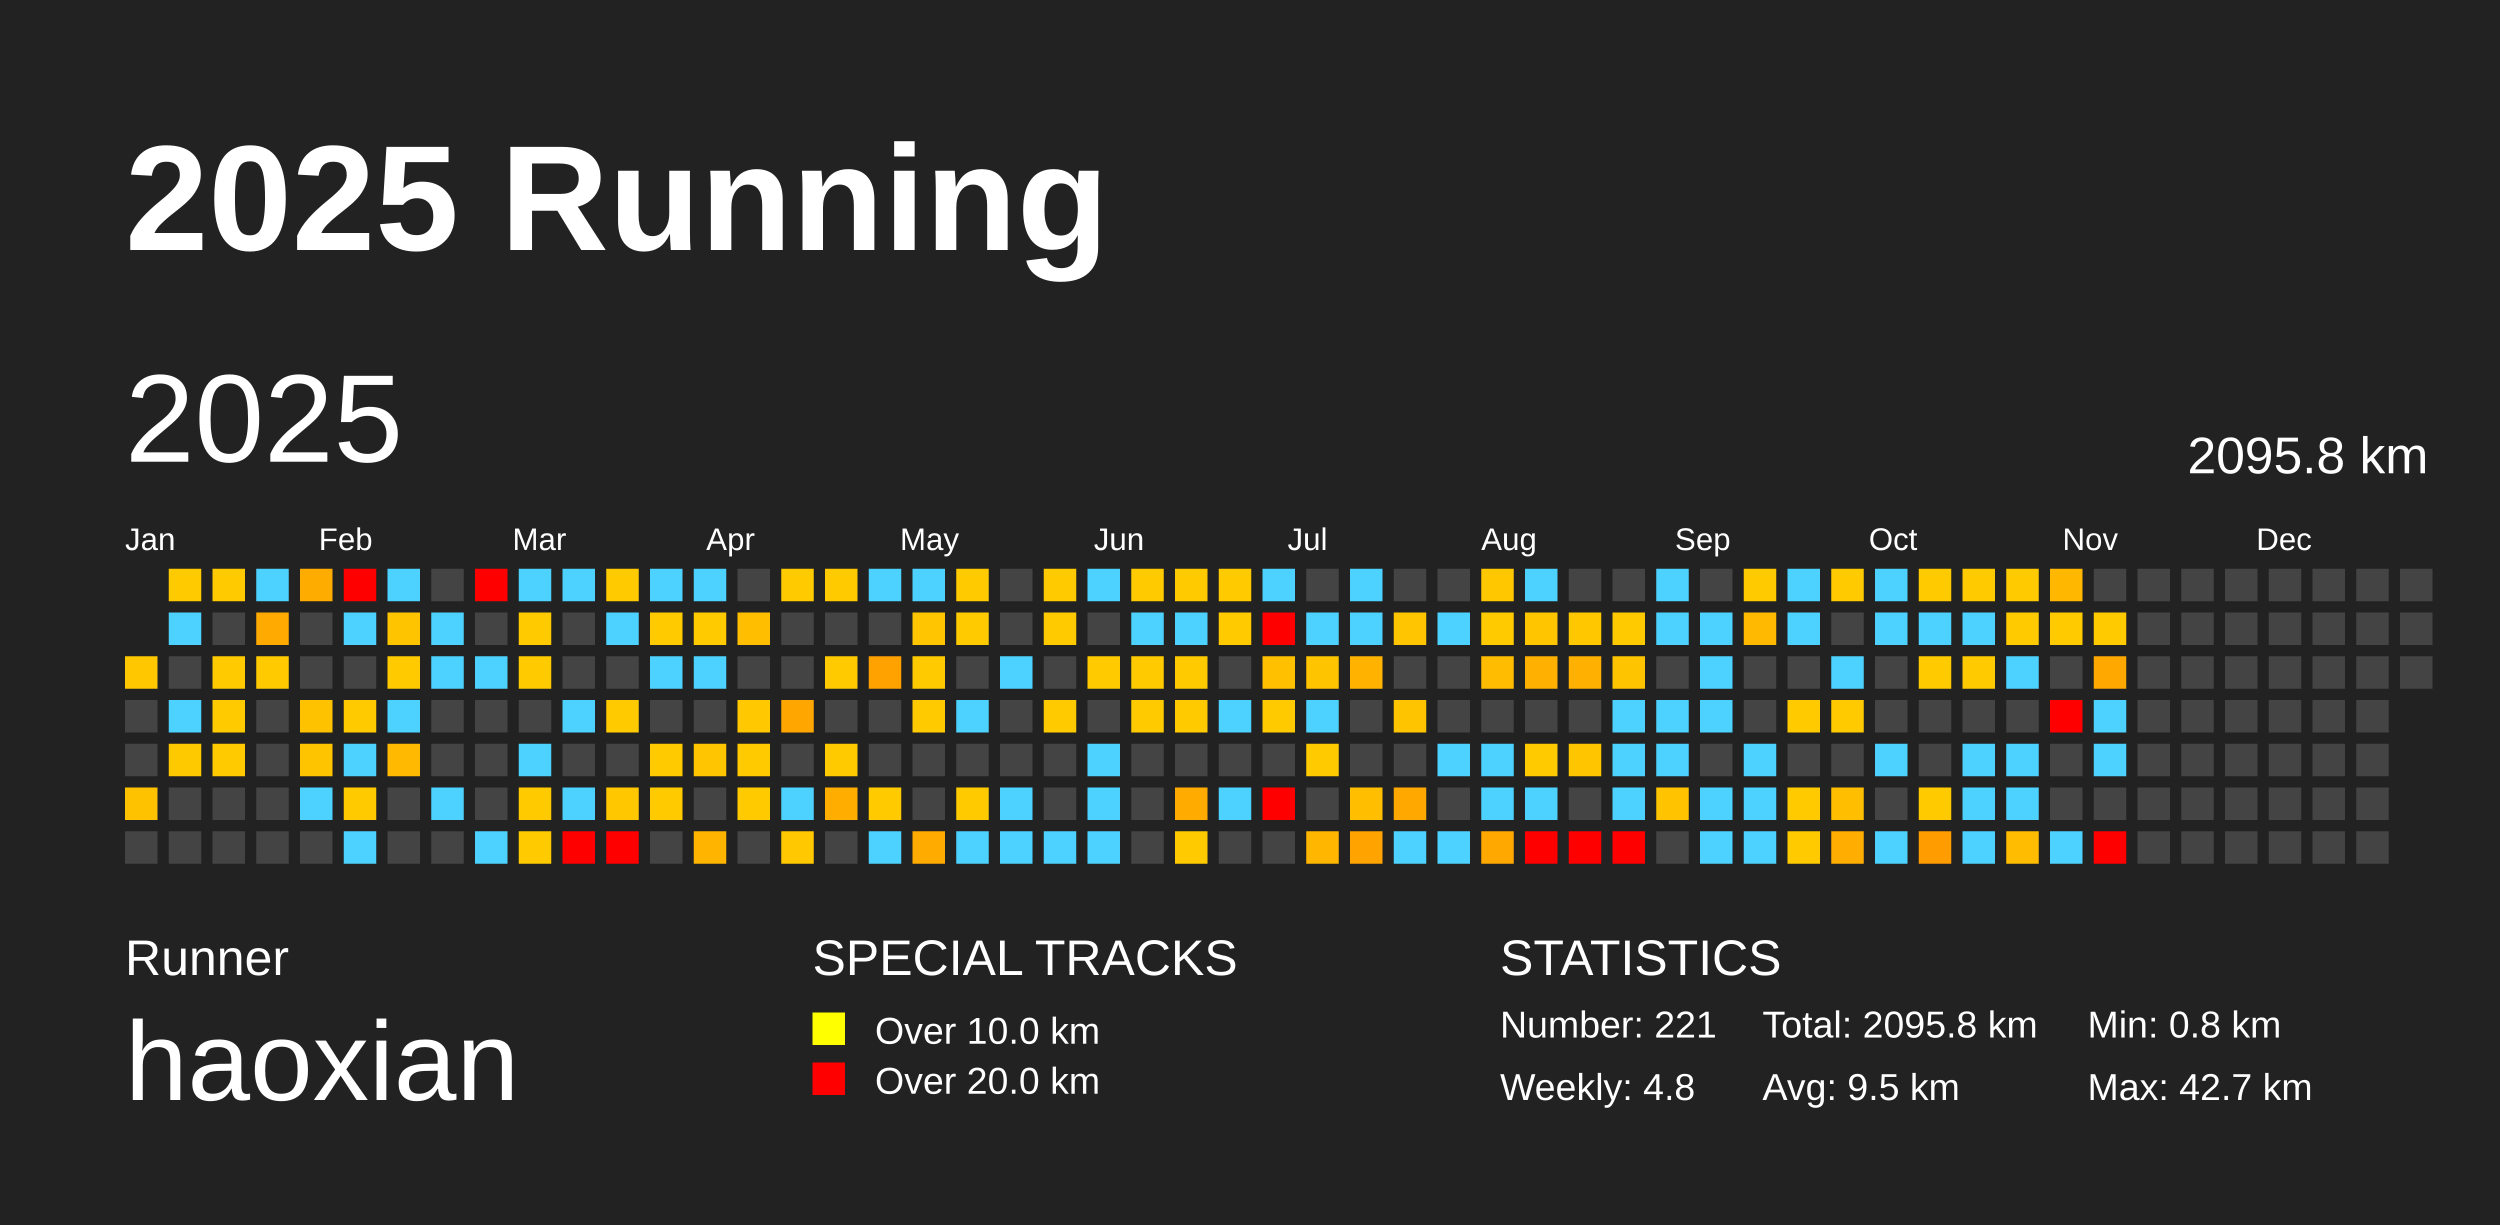
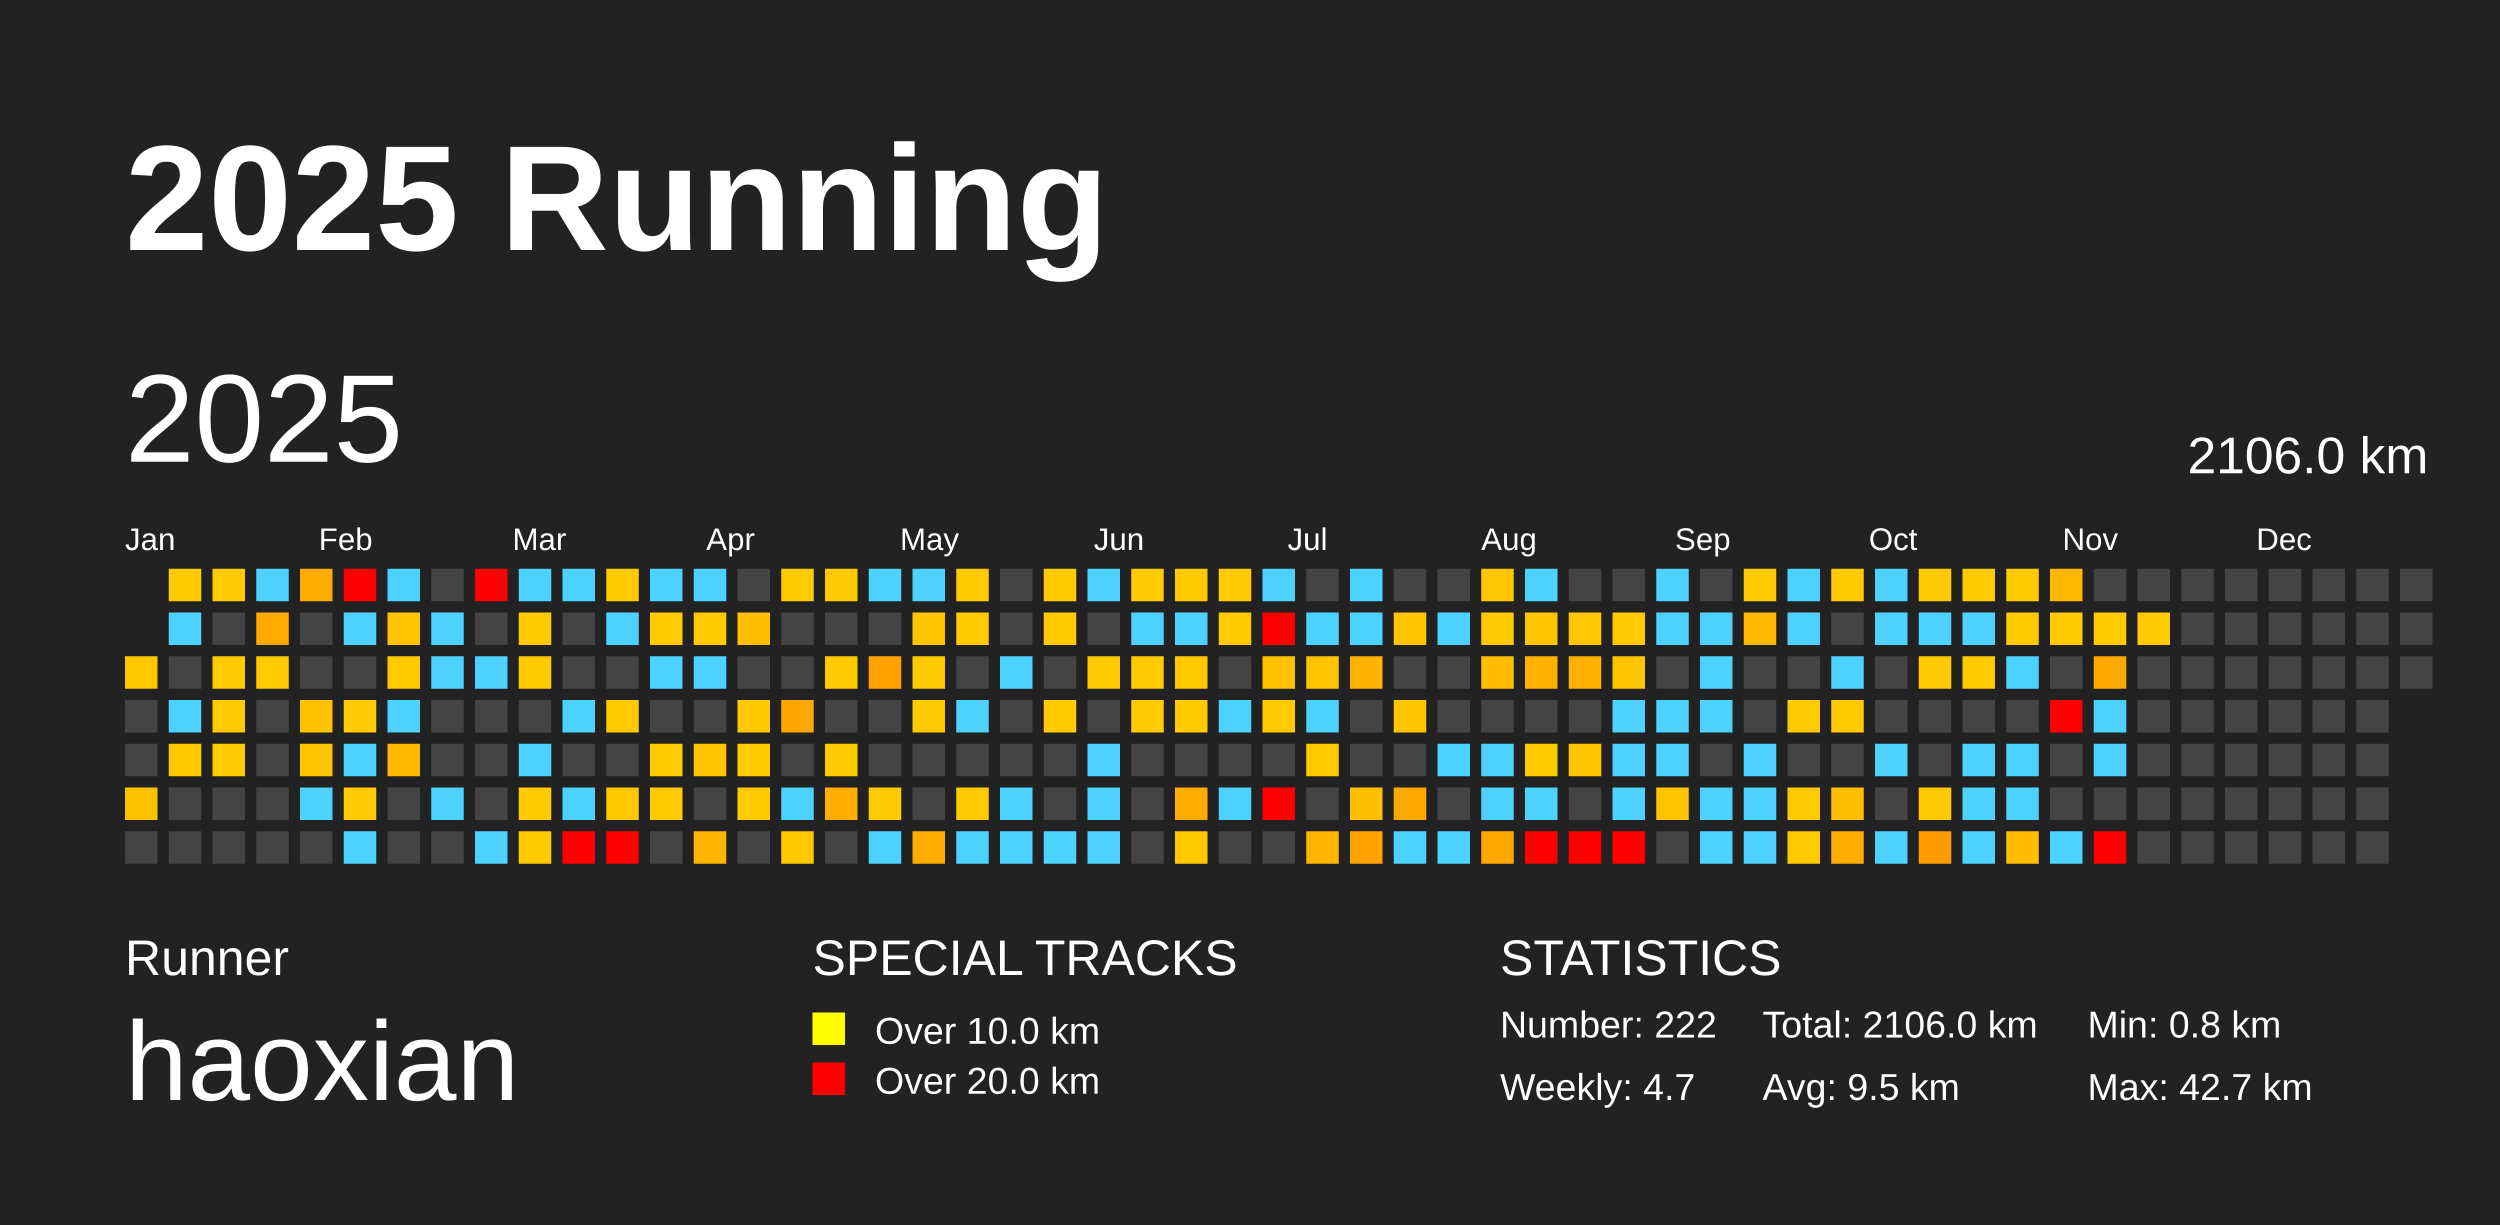
<svg xmlns="http://www.w3.org/2000/svg" baseProfile="full" height="98mm" version="1.1" viewBox="0,0,200,98" width="200mm">
  <defs />
  <rect fill="#222222" height="98" width="200" x="0" y="0" />
  <text fill="#FFFFFF" style="font-size:12px; font-family:Arial; font-weight:bold;" x="10" y="20">2025 Running</text>
  <text fill="#FFFFFF" style="font-size:4px; font-family:Arial" x="10" y="78">Runner</text>
  <text fill="#FFFFFF" style="font-size:9px; font-family:Arial" x="10" y="88">haoxian</text>
  <text fill="#FFFFFF" style="font-size:4px; font-family:Arial" x="65" y="78">SPECIAL TRACKS</text>
  <rect fill="yellow" height="2.6" width="2.6" x="65" y="81" />
  <text fill="#FFFFFF" style="font-size:3px; font-family:Arial" x="70" y="83.5">Over 10.0 km</text>
  <rect fill="red" height="2.6" width="2.6" x="65" y="85" />
  <text fill="#FFFFFF" style="font-size:3px; font-family:Arial" x="70" y="87.5">Over 20.0 km</text>
  <text fill="#FFFFFF" style="font-size:4px; font-family:Arial" x="120" y="78">STATISTICS</text>
-   <text fill="#FFFFFF" style="font-size:3px; font-family:Arial" x="120" y="83">Number: 221</text>
-   <text fill="#FFFFFF" style="font-size:3px; font-family:Arial" x="120" y="88">Weekly: 4.8</text>
-   <text fill="#FFFFFF" style="font-size:3px; font-family:Arial" x="141" y="83">Total: 2095.8 km</text>
+   <text fill="#FFFFFF" style="font-size:3px; font-family:Arial" x="120" y="83">Number: 222</text>
+   <text fill="#FFFFFF" style="font-size:3px; font-family:Arial" x="120" y="88">Weekly: 4.7</text>
+   <text fill="#FFFFFF" style="font-size:3px; font-family:Arial" x="141" y="83">Total: 2106.0 km</text>
  <text fill="#FFFFFF" style="font-size:3px; font-family:Arial" x="141" y="88">Avg: 9.5 km</text>
  <text fill="#FFFFFF" style="font-size:3px; font-family:Arial" x="167" y="83">Min: 0.8 km</text>
  <text fill="#FFFFFF" style="font-size:3px; font-family:Arial" x="167" y="88">Max: 42.7 km</text>
  <text dominant-baseline="hanging" fill="#FFFFFF" style="font-size:10.0px; font-family:Arial;" x="10" y="30">2025</text>
-   <text dominant-baseline="hanging" fill="#FFFFFF" style="font-size:4.125px; font-family:Arial;" x="175" y="35">2095.8 km</text>
+   <text dominant-baseline="hanging" fill="#FFFFFF" style="font-size:4.125px; font-family:Arial;" x="175" y="35">2106.0 km</text>
  <text fill="#FFFFFF" style="font-size:2.5px; font-family:Arial" x="10.0" y="44">Jan</text>
  <text fill="#FFFFFF" style="font-size:2.5px; font-family:Arial" x="25.5" y="44">Feb</text>
  <text fill="#FFFFFF" style="font-size:2.5px; font-family:Arial" x="41.0" y="44">Mar</text>
  <text fill="#FFFFFF" style="font-size:2.5px; font-family:Arial" x="56.5" y="44">Apr</text>
  <text fill="#FFFFFF" style="font-size:2.5px; font-family:Arial" x="72.0" y="44">May</text>
  <text fill="#FFFFFF" style="font-size:2.5px; font-family:Arial" x="87.5" y="44">Jun</text>
  <text fill="#FFFFFF" style="font-size:2.5px; font-family:Arial" x="103.0" y="44">Jul</text>
  <text fill="#FFFFFF" style="font-size:2.5px; font-family:Arial" x="118.5" y="44">Aug</text>
  <text fill="#FFFFFF" style="font-size:2.5px; font-family:Arial" x="134.0" y="44">Sep</text>
  <text fill="#FFFFFF" style="font-size:2.5px; font-family:Arial" x="149.5" y="44">Oct</text>
  <text fill="#FFFFFF" style="font-size:2.5px; font-family:Arial" x="165.0" y="44">Nov</text>
  <text fill="#FFFFFF" style="font-size:2.5px; font-family:Arial" x="180.5" y="44">Dec</text>
  <rect fill="#ffc700" height="2.6" width="2.6" x="10.0" y="52.5" />
  <rect fill="#444444" height="2.6" width="2.6" x="10.0" y="56.0" />
  <rect fill="#444444" height="2.6" width="2.6" x="10.0" y="59.5" />
  <rect fill="#ffc200" height="2.6" width="2.6" x="10.0" y="63.0" />
  <rect fill="#444444" height="2.6" width="2.6" x="10.0" y="66.5" />
  <rect fill="#ffcb00" height="2.6" width="2.6" x="13.5" y="45.5" />
  <rect fill="#4dd2ff" height="2.6" width="2.6" x="13.5" y="49.0" />
  <rect fill="#444444" height="2.6" width="2.6" x="13.5" y="52.5" />
  <rect fill="#4dd2ff" height="2.6" width="2.6" x="13.5" y="56.0" />
  <rect fill="#ffc900" height="2.6" width="2.6" x="13.5" y="59.5" />
  <rect fill="#444444" height="2.6" width="2.6" x="13.5" y="63.0" />
  <rect fill="#444444" height="2.6" width="2.6" x="13.5" y="66.5" />
  <rect fill="#ffca00" height="2.6" width="2.6" x="17.0" y="45.5" />
  <rect fill="#444444" height="2.6" width="2.6" x="17.0" y="49.0" />
  <rect fill="#ffca00" height="2.6" width="2.6" x="17.0" y="52.5" />
  <rect fill="#ffca00" height="2.6" width="2.6" x="17.0" y="56.0" />
  <rect fill="#ffca00" height="2.6" width="2.6" x="17.0" y="59.5" />
  <rect fill="#444444" height="2.6" width="2.6" x="17.0" y="63.0" />
  <rect fill="#444444" height="2.6" width="2.6" x="17.0" y="66.5" />
  <rect fill="#4dd2ff" height="2.6" width="2.6" x="20.5" y="45.5" />
  <rect fill="#ffaa00" height="2.6" width="2.6" x="20.5" y="49.0" />
  <rect fill="#ffca00" height="2.6" width="2.6" x="20.5" y="52.5" />
  <rect fill="#444444" height="2.6" width="2.6" x="20.5" y="56.0" />
  <rect fill="#444444" height="2.6" width="2.6" x="20.5" y="59.5" />
  <rect fill="#444444" height="2.6" width="2.6" x="20.5" y="63.0" />
  <rect fill="#444444" height="2.6" width="2.6" x="20.5" y="66.5" />
  <rect fill="#ffac00" height="2.6" width="2.6" x="24.0" y="45.5" />
  <rect fill="#444444" height="2.6" width="2.6" x="24.0" y="49.0" />
  <rect fill="#444444" height="2.6" width="2.6" x="24.0" y="52.5" />
  <rect fill="#ffc200" height="2.6" width="2.6" x="24.0" y="56.0" />
  <rect fill="#ffc400" height="2.6" width="2.6" x="24.0" y="59.5" />
  <rect fill="#4dd2ff" height="2.6" width="2.6" x="24.0" y="63.0" />
  <rect fill="#444444" height="2.6" width="2.6" x="24.0" y="66.5" />
  <rect fill="red" height="2.6" width="2.6" x="27.5" y="45.5" />
  <rect fill="#4dd2ff" height="2.6" width="2.6" x="27.5" y="49.0" />
  <rect fill="#444444" height="2.6" width="2.6" x="27.5" y="52.5" />
  <rect fill="#ffca00" height="2.6" width="2.6" x="27.5" y="56.0" />
  <rect fill="#4dd2ff" height="2.6" width="2.6" x="27.5" y="59.5" />
  <rect fill="#ffca00" height="2.6" width="2.6" x="27.5" y="63.0" />
  <rect fill="#4dd2ff" height="2.6" width="2.6" x="27.5" y="66.5" />
  <rect fill="#4dd2ff" height="2.6" width="2.6" x="31.0" y="45.5" />
  <rect fill="#ffc400" height="2.6" width="2.6" x="31.0" y="49.0" />
  <rect fill="#ffca00" height="2.6" width="2.6" x="31.0" y="52.5" />
  <rect fill="#4dd2ff" height="2.6" width="2.6" x="31.0" y="56.0" />
  <rect fill="#ffb900" height="2.6" width="2.6" x="31.0" y="59.5" />
  <rect fill="#444444" height="2.6" width="2.6" x="31.0" y="63.0" />
  <rect fill="#444444" height="2.6" width="2.6" x="31.0" y="66.5" />
  <rect fill="#444444" height="2.6" width="2.6" x="34.5" y="45.5" />
  <rect fill="#4dd2ff" height="2.6" width="2.6" x="34.5" y="49.0" />
  <rect fill="#4dd2ff" height="2.6" width="2.6" x="34.5" y="52.5" />
  <rect fill="#444444" height="2.6" width="2.6" x="34.5" y="56.0" />
  <rect fill="#444444" height="2.6" width="2.6" x="34.5" y="59.5" />
  <rect fill="#4dd2ff" height="2.6" width="2.6" x="34.5" y="63.0" />
  <rect fill="#444444" height="2.6" width="2.6" x="34.5" y="66.5" />
  <rect fill="red" height="2.6" width="2.6" x="38.0" y="45.5" />
  <rect fill="#444444" height="2.6" width="2.6" x="38.0" y="49.0" />
  <rect fill="#4dd2ff" height="2.6" width="2.6" x="38.0" y="52.5" />
  <rect fill="#444444" height="2.6" width="2.6" x="38.0" y="56.0" />
  <rect fill="#444444" height="2.6" width="2.6" x="38.0" y="59.5" />
  <rect fill="#444444" height="2.6" width="2.6" x="38.0" y="63.0" />
  <rect fill="#4dd2ff" height="2.6" width="2.6" x="38.0" y="66.5" />
  <rect fill="#4dd2ff" height="2.6" width="2.6" x="41.5" y="45.5" />
  <rect fill="#ffca00" height="2.6" width="2.6" x="41.5" y="49.0" />
  <rect fill="#ffca00" height="2.6" width="2.6" x="41.5" y="52.5" />
  <rect fill="#444444" height="2.6" width="2.6" x="41.5" y="56.0" />
  <rect fill="#4dd2ff" height="2.6" width="2.6" x="41.5" y="59.5" />
  <rect fill="#ffca00" height="2.6" width="2.6" x="41.5" y="63.0" />
  <rect fill="#ffcb00" height="2.6" width="2.6" x="41.5" y="66.5" />
  <rect fill="#4dd2ff" height="2.6" width="2.6" x="45.0" y="45.5" />
  <rect fill="#444444" height="2.6" width="2.6" x="45.0" y="49.0" />
  <rect fill="#444444" height="2.6" width="2.6" x="45.0" y="52.5" />
  <rect fill="#4dd2ff" height="2.6" width="2.6" x="45.0" y="56.0" />
  <rect fill="#444444" height="2.6" width="2.6" x="45.0" y="59.5" />
  <rect fill="#4dd2ff" height="2.6" width="2.6" x="45.0" y="63.0" />
  <rect fill="red" height="2.6" width="2.6" x="45.0" y="66.5" />
  <rect fill="#ffca00" height="2.6" width="2.6" x="48.5" y="45.5" />
  <rect fill="#4dd2ff" height="2.6" width="2.6" x="48.5" y="49.0" />
  <rect fill="#444444" height="2.6" width="2.6" x="48.5" y="52.5" />
  <rect fill="#ffca00" height="2.6" width="2.6" x="48.5" y="56.0" />
  <rect fill="#444444" height="2.6" width="2.6" x="48.5" y="59.5" />
  <rect fill="#ffc700" height="2.6" width="2.6" x="48.5" y="63.0" />
  <rect fill="red" height="2.6" width="2.6" x="48.5" y="66.5" />
  <rect fill="#4dd2ff" height="2.6" width="2.6" x="52.0" y="45.5" />
  <rect fill="#ffca00" height="2.6" width="2.6" x="52.0" y="49.0" />
  <rect fill="#4dd2ff" height="2.6" width="2.6" x="52.0" y="52.5" />
  <rect fill="#444444" height="2.6" width="2.6" x="52.0" y="56.0" />
  <rect fill="#ffca00" height="2.6" width="2.6" x="52.0" y="59.5" />
  <rect fill="#ffca00" height="2.6" width="2.6" x="52.0" y="63.0" />
  <rect fill="#444444" height="2.6" width="2.6" x="52.0" y="66.5" />
  <rect fill="#4dd2ff" height="2.6" width="2.6" x="55.5" y="45.5" />
  <rect fill="#ffca00" height="2.6" width="2.6" x="55.5" y="49.0" />
  <rect fill="#4dd2ff" height="2.6" width="2.6" x="55.5" y="52.5" />
  <rect fill="#444444" height="2.6" width="2.6" x="55.5" y="56.0" />
  <rect fill="#ffc500" height="2.6" width="2.6" x="55.5" y="59.5" />
  <rect fill="#444444" height="2.6" width="2.6" x="55.5" y="63.0" />
  <rect fill="#ffb400" height="2.6" width="2.6" x="55.5" y="66.5" />
  <rect fill="#444444" height="2.6" width="2.6" x="59.0" y="45.5" />
  <rect fill="#ffbf00" height="2.6" width="2.6" x="59.0" y="49.0" />
  <rect fill="#444444" height="2.6" width="2.6" x="59.0" y="52.5" />
  <rect fill="#ffc800" height="2.6" width="2.6" x="59.0" y="56.0" />
  <rect fill="#ffcb00" height="2.6" width="2.6" x="59.0" y="59.5" />
  <rect fill="#ffcb00" height="2.6" width="2.6" x="59.0" y="63.0" />
  <rect fill="#444444" height="2.6" width="2.6" x="59.0" y="66.5" />
  <rect fill="#ffca00" height="2.6" width="2.6" x="62.5" y="45.5" />
  <rect fill="#444444" height="2.6" width="2.6" x="62.5" y="49.0" />
  <rect fill="#444444" height="2.6" width="2.6" x="62.5" y="52.5" />
  <rect fill="#ffa700" height="2.6" width="2.6" x="62.5" y="56.0" />
  <rect fill="#444444" height="2.6" width="2.6" x="62.5" y="59.5" />
  <rect fill="#4dd2ff" height="2.6" width="2.6" x="62.5" y="63.0" />
  <rect fill="#ffc800" height="2.6" width="2.6" x="62.5" y="66.5" />
  <rect fill="#ffca00" height="2.6" width="2.6" x="66.0" y="45.5" />
  <rect fill="#444444" height="2.6" width="2.6" x="66.0" y="49.0" />
  <rect fill="#ffca00" height="2.6" width="2.6" x="66.0" y="52.5" />
  <rect fill="#444444" height="2.6" width="2.6" x="66.0" y="56.0" />
  <rect fill="#ffca00" height="2.6" width="2.6" x="66.0" y="59.5" />
  <rect fill="#ffae00" height="2.6" width="2.6" x="66.0" y="63.0" />
  <rect fill="#444444" height="2.6" width="2.6" x="66.0" y="66.5" />
  <rect fill="#4dd2ff" height="2.6" width="2.6" x="69.5" y="45.5" />
  <rect fill="#444444" height="2.6" width="2.6" x="69.5" y="49.0" />
  <rect fill="#ffa200" height="2.6" width="2.6" x="69.5" y="52.5" />
  <rect fill="#444444" height="2.6" width="2.6" x="69.5" y="56.0" />
  <rect fill="#444444" height="2.6" width="2.6" x="69.5" y="59.5" />
  <rect fill="#ffca00" height="2.6" width="2.6" x="69.5" y="63.0" />
  <rect fill="#4dd2ff" height="2.6" width="2.6" x="69.5" y="66.5" />
  <rect fill="#4dd2ff" height="2.6" width="2.6" x="73.0" y="45.5" />
  <rect fill="#ffc500" height="2.6" width="2.6" x="73.0" y="49.0" />
  <rect fill="#ffca00" height="2.6" width="2.6" x="73.0" y="52.5" />
  <rect fill="#ffca00" height="2.6" width="2.6" x="73.0" y="56.0" />
  <rect fill="#444444" height="2.6" width="2.6" x="73.0" y="59.5" />
  <rect fill="#444444" height="2.6" width="2.6" x="73.0" y="63.0" />
  <rect fill="#ffab00" height="2.6" width="2.6" x="73.0" y="66.5" />
  <rect fill="#ffcb00" height="2.6" width="2.6" x="76.5" y="45.5" />
  <rect fill="#ffca00" height="2.6" width="2.6" x="76.5" y="49.0" />
  <rect fill="#444444" height="2.6" width="2.6" x="76.5" y="52.5" />
  <rect fill="#4dd2ff" height="2.6" width="2.6" x="76.5" y="56.0" />
  <rect fill="#444444" height="2.6" width="2.6" x="76.5" y="59.5" />
  <rect fill="#ffcb00" height="2.6" width="2.6" x="76.5" y="63.0" />
  <rect fill="#4dd2ff" height="2.6" width="2.6" x="76.5" y="66.5" />
  <rect fill="#444444" height="2.6" width="2.6" x="80.0" y="45.5" />
  <rect fill="#444444" height="2.6" width="2.6" x="80.0" y="49.0" />
  <rect fill="#4dd2ff" height="2.6" width="2.6" x="80.0" y="52.5" />
  <rect fill="#444444" height="2.6" width="2.6" x="80.0" y="56.0" />
  <rect fill="#444444" height="2.6" width="2.6" x="80.0" y="59.5" />
  <rect fill="#4dd2ff" height="2.6" width="2.6" x="80.0" y="63.0" />
  <rect fill="#4dd2ff" height="2.6" width="2.6" x="80.0" y="66.5" />
  <rect fill="#ffca00" height="2.6" width="2.6" x="83.5" y="45.5" />
  <rect fill="#ffca00" height="2.6" width="2.6" x="83.5" y="49.0" />
  <rect fill="#444444" height="2.6" width="2.6" x="83.5" y="52.5" />
  <rect fill="#ffca00" height="2.6" width="2.6" x="83.5" y="56.0" />
  <rect fill="#444444" height="2.6" width="2.6" x="83.5" y="59.5" />
  <rect fill="#444444" height="2.6" width="2.6" x="83.5" y="63.0" />
  <rect fill="#4dd2ff" height="2.6" width="2.6" x="83.5" y="66.5" />
  <rect fill="#4dd2ff" height="2.6" width="2.6" x="87.0" y="45.5" />
  <rect fill="#444444" height="2.6" width="2.6" x="87.0" y="49.0" />
  <rect fill="#ffca00" height="2.6" width="2.6" x="87.0" y="52.5" />
  <rect fill="#444444" height="2.6" width="2.6" x="87.0" y="56.0" />
  <rect fill="#4dd2ff" height="2.6" width="2.6" x="87.0" y="59.5" />
  <rect fill="#4dd2ff" height="2.6" width="2.6" x="87.0" y="63.0" />
  <rect fill="#4dd2ff" height="2.6" width="2.6" x="87.0" y="66.5" />
  <rect fill="#ffca00" height="2.6" width="2.6" x="90.5" y="45.5" />
  <rect fill="#4dd2ff" height="2.6" width="2.6" x="90.5" y="49.0" />
  <rect fill="#ffca00" height="2.6" width="2.6" x="90.5" y="52.5" />
  <rect fill="#ffca00" height="2.6" width="2.6" x="90.5" y="56.0" />
  <rect fill="#444444" height="2.6" width="2.6" x="90.5" y="59.5" />
  <rect fill="#444444" height="2.6" width="2.6" x="90.5" y="63.0" />
  <rect fill="#444444" height="2.6" width="2.6" x="90.5" y="66.5" />
  <rect fill="#ffca00" height="2.6" width="2.6" x="94.0" y="45.5" />
  <rect fill="#4dd2ff" height="2.6" width="2.6" x="94.0" y="49.0" />
  <rect fill="#ffca00" height="2.6" width="2.6" x="94.0" y="52.5" />
  <rect fill="#ffca00" height="2.6" width="2.6" x="94.0" y="56.0" />
  <rect fill="#444444" height="2.6" width="2.6" x="94.0" y="59.5" />
  <rect fill="#ffab00" height="2.6" width="2.6" x="94.0" y="63.0" />
  <rect fill="#ffca00" height="2.6" width="2.6" x="94.0" y="66.5" />
  <rect fill="#ffca00" height="2.6" width="2.6" x="97.5" y="45.5" />
  <rect fill="#ffca00" height="2.6" width="2.6" x="97.5" y="49.0" />
  <rect fill="#444444" height="2.6" width="2.6" x="97.5" y="52.5" />
  <rect fill="#4dd2ff" height="2.6" width="2.6" x="97.5" y="56.0" />
  <rect fill="#444444" height="2.6" width="2.6" x="97.5" y="59.5" />
  <rect fill="#4dd2ff" height="2.6" width="2.6" x="97.5" y="63.0" />
  <rect fill="#444444" height="2.6" width="2.6" x="97.5" y="66.5" />
  <rect fill="#4dd2ff" height="2.6" width="2.6" x="101.0" y="45.5" />
  <rect fill="red" height="2.6" width="2.6" x="101.0" y="49.0" />
  <rect fill="#ffc000" height="2.6" width="2.6" x="101.0" y="52.5" />
  <rect fill="#ffcb00" height="2.6" width="2.6" x="101.0" y="56.0" />
  <rect fill="#444444" height="2.6" width="2.6" x="101.0" y="59.5" />
  <rect fill="red" height="2.6" width="2.6" x="101.0" y="63.0" />
  <rect fill="#444444" height="2.6" width="2.6" x="101.0" y="66.5" />
  <rect fill="#444444" height="2.6" width="2.6" x="104.5" y="45.5" />
  <rect fill="#4dd2ff" height="2.6" width="2.6" x="104.5" y="49.0" />
  <rect fill="#ffc400" height="2.6" width="2.6" x="104.5" y="52.5" />
  <rect fill="#4dd2ff" height="2.6" width="2.6" x="104.5" y="56.0" />
  <rect fill="#ffcb00" height="2.6" width="2.6" x="104.5" y="59.5" />
  <rect fill="#444444" height="2.6" width="2.6" x="104.5" y="63.0" />
  <rect fill="#ffb600" height="2.6" width="2.6" x="104.5" y="66.5" />
  <rect fill="#4dd2ff" height="2.6" width="2.6" x="108.0" y="45.5" />
  <rect fill="#4dd2ff" height="2.6" width="2.6" x="108.0" y="49.0" />
  <rect fill="#ffb300" height="2.6" width="2.6" x="108.0" y="52.5" />
  <rect fill="#444444" height="2.6" width="2.6" x="108.0" y="56.0" />
  <rect fill="#444444" height="2.6" width="2.6" x="108.0" y="59.5" />
  <rect fill="#ffbf00" height="2.6" width="2.6" x="108.0" y="63.0" />
  <rect fill="#ffa300" height="2.6" width="2.6" x="108.0" y="66.5" />
  <rect fill="#444444" height="2.6" width="2.6" x="111.5" y="45.5" />
  <rect fill="#ffc500" height="2.6" width="2.6" x="111.5" y="49.0" />
  <rect fill="#444444" height="2.6" width="2.6" x="111.5" y="52.5" />
  <rect fill="#ffc400" height="2.6" width="2.6" x="111.5" y="56.0" />
  <rect fill="#444444" height="2.6" width="2.6" x="111.5" y="59.5" />
  <rect fill="#ffa800" height="2.6" width="2.6" x="111.5" y="63.0" />
  <rect fill="#4dd2ff" height="2.6" width="2.6" x="111.5" y="66.5" />
  <rect fill="#444444" height="2.6" width="2.6" x="115.0" y="45.5" />
  <rect fill="#4dd2ff" height="2.6" width="2.6" x="115.0" y="49.0" />
  <rect fill="#444444" height="2.6" width="2.6" x="115.0" y="52.5" />
  <rect fill="#444444" height="2.6" width="2.6" x="115.0" y="56.0" />
  <rect fill="#4dd2ff" height="2.6" width="2.6" x="115.0" y="59.5" />
  <rect fill="#444444" height="2.6" width="2.6" x="115.0" y="63.0" />
  <rect fill="#4dd2ff" height="2.6" width="2.6" x="115.0" y="66.5" />
  <rect fill="#ffc700" height="2.6" width="2.6" x="118.5" y="45.5" />
  <rect fill="#ffcb00" height="2.6" width="2.6" x="118.5" y="49.0" />
  <rect fill="#ffbc00" height="2.6" width="2.6" x="118.5" y="52.5" />
  <rect fill="#444444" height="2.6" width="2.6" x="118.5" y="56.0" />
  <rect fill="#4dd2ff" height="2.6" width="2.6" x="118.5" y="59.5" />
  <rect fill="#4dd2ff" height="2.6" width="2.6" x="118.5" y="63.0" />
  <rect fill="#ffa900" height="2.6" width="2.6" x="118.5" y="66.5" />
  <rect fill="#4dd2ff" height="2.6" width="2.6" x="122.0" y="45.5" />
  <rect fill="#ffc600" height="2.6" width="2.6" x="122.0" y="49.0" />
  <rect fill="#ffb000" height="2.6" width="2.6" x="122.0" y="52.5" />
  <rect fill="#444444" height="2.6" width="2.6" x="122.0" y="56.0" />
  <rect fill="#ffcb00" height="2.6" width="2.6" x="122.0" y="59.5" />
  <rect fill="#4dd2ff" height="2.6" width="2.6" x="122.0" y="63.0" />
  <rect fill="red" height="2.6" width="2.6" x="122.0" y="66.5" />
  <rect fill="#444444" height="2.6" width="2.6" x="125.5" y="45.5" />
  <rect fill="#ffc700" height="2.6" width="2.6" x="125.5" y="49.0" />
  <rect fill="#ffb000" height="2.6" width="2.6" x="125.5" y="52.5" />
  <rect fill="#444444" height="2.6" width="2.6" x="125.5" y="56.0" />
  <rect fill="#ffc600" height="2.6" width="2.6" x="125.5" y="59.5" />
  <rect fill="#444444" height="2.6" width="2.6" x="125.5" y="63.0" />
  <rect fill="red" height="2.6" width="2.6" x="125.5" y="66.5" />
  <rect fill="#444444" height="2.6" width="2.6" x="129.0" y="45.5" />
  <rect fill="#ffcb00" height="2.6" width="2.6" x="129.0" y="49.0" />
  <rect fill="#ffc400" height="2.6" width="2.6" x="129.0" y="52.5" />
  <rect fill="#4dd2ff" height="2.6" width="2.6" x="129.0" y="56.0" />
  <rect fill="#4dd2ff" height="2.6" width="2.6" x="129.0" y="59.5" />
  <rect fill="#4dd2ff" height="2.6" width="2.6" x="129.0" y="63.0" />
  <rect fill="red" height="2.6" width="2.6" x="129.0" y="66.5" />
  <rect fill="#4dd2ff" height="2.6" width="2.6" x="132.5" y="45.5" />
  <rect fill="#4dd2ff" height="2.6" width="2.6" x="132.5" y="49.0" />
  <rect fill="#444444" height="2.6" width="2.6" x="132.5" y="52.5" />
  <rect fill="#4dd2ff" height="2.6" width="2.6" x="132.5" y="56.0" />
  <rect fill="#4dd2ff" height="2.6" width="2.6" x="132.5" y="59.5" />
  <rect fill="#ffc300" height="2.6" width="2.6" x="132.5" y="63.0" />
  <rect fill="#444444" height="2.6" width="2.6" x="132.5" y="66.5" />
  <rect fill="#444444" height="2.6" width="2.6" x="136.0" y="45.5" />
  <rect fill="#4dd2ff" height="2.6" width="2.6" x="136.0" y="49.0" />
  <rect fill="#4dd2ff" height="2.6" width="2.6" x="136.0" y="52.5" />
  <rect fill="#4dd2ff" height="2.6" width="2.6" x="136.0" y="56.0" />
  <rect fill="#444444" height="2.6" width="2.6" x="136.0" y="59.5" />
  <rect fill="#4dd2ff" height="2.6" width="2.6" x="136.0" y="63.0" />
  <rect fill="#4dd2ff" height="2.6" width="2.6" x="136.0" y="66.5" />
  <rect fill="#ffcb00" height="2.6" width="2.6" x="139.5" y="45.5" />
  <rect fill="#ffb900" height="2.6" width="2.6" x="139.5" y="49.0" />
  <rect fill="#444444" height="2.6" width="2.6" x="139.5" y="52.5" />
  <rect fill="#444444" height="2.6" width="2.6" x="139.5" y="56.0" />
  <rect fill="#4dd2ff" height="2.6" width="2.6" x="139.5" y="59.5" />
  <rect fill="#4dd2ff" height="2.6" width="2.6" x="139.5" y="63.0" />
  <rect fill="#4dd2ff" height="2.6" width="2.6" x="139.5" y="66.5" />
  <rect fill="#4dd2ff" height="2.6" width="2.6" x="143.0" y="45.5" />
  <rect fill="#4dd2ff" height="2.6" width="2.6" x="143.0" y="49.0" />
  <rect fill="#444444" height="2.6" width="2.6" x="143.0" y="52.5" />
  <rect fill="#ffca00" height="2.6" width="2.6" x="143.0" y="56.0" />
  <rect fill="#444444" height="2.6" width="2.6" x="143.0" y="59.5" />
  <rect fill="#ffcb00" height="2.6" width="2.6" x="143.0" y="63.0" />
  <rect fill="#ffcb00" height="2.6" width="2.6" x="143.0" y="66.5" />
  <rect fill="#ffcb00" height="2.6" width="2.6" x="146.5" y="45.5" />
  <rect fill="#444444" height="2.6" width="2.6" x="146.5" y="49.0" />
  <rect fill="#4dd2ff" height="2.6" width="2.6" x="146.5" y="52.5" />
  <rect fill="#ffcb00" height="2.6" width="2.6" x="146.5" y="56.0" />
  <rect fill="#444444" height="2.6" width="2.6" x="146.5" y="59.5" />
  <rect fill="#ffbf00" height="2.6" width="2.6" x="146.5" y="63.0" />
  <rect fill="#ffad00" height="2.6" width="2.6" x="146.5" y="66.5" />
  <rect fill="#4dd2ff" height="2.6" width="2.6" x="150.0" y="45.5" />
  <rect fill="#4dd2ff" height="2.6" width="2.6" x="150.0" y="49.0" />
  <rect fill="#444444" height="2.6" width="2.6" x="150.0" y="52.5" />
  <rect fill="#444444" height="2.6" width="2.6" x="150.0" y="56.0" />
  <rect fill="#4dd2ff" height="2.6" width="2.6" x="150.0" y="59.5" />
  <rect fill="#444444" height="2.6" width="2.6" x="150.0" y="63.0" />
  <rect fill="#4dd2ff" height="2.6" width="2.6" x="150.0" y="66.5" />
  <rect fill="#ffca00" height="2.6" width="2.6" x="153.5" y="45.5" />
  <rect fill="#4dd2ff" height="2.6" width="2.6" x="153.5" y="49.0" />
  <rect fill="#ffca00" height="2.6" width="2.6" x="153.5" y="52.5" />
  <rect fill="#444444" height="2.6" width="2.6" x="153.5" y="56.0" />
  <rect fill="#444444" height="2.6" width="2.6" x="153.5" y="59.5" />
  <rect fill="#ffca00" height="2.6" width="2.6" x="153.5" y="63.0" />
  <rect fill="#ff9c00" height="2.6" width="2.6" x="153.5" y="66.5" />
  <rect fill="#ffca00" height="2.6" width="2.6" x="157.0" y="45.5" />
  <rect fill="#4dd2ff" height="2.6" width="2.6" x="157.0" y="49.0" />
  <rect fill="#ffca00" height="2.6" width="2.6" x="157.0" y="52.5" />
  <rect fill="#444444" height="2.6" width="2.6" x="157.0" y="56.0" />
  <rect fill="#4dd2ff" height="2.6" width="2.6" x="157.0" y="59.5" />
  <rect fill="#4dd2ff" height="2.6" width="2.6" x="157.0" y="63.0" />
  <rect fill="#4dd2ff" height="2.6" width="2.6" x="157.0" y="66.5" />
  <rect fill="#ffca00" height="2.6" width="2.6" x="160.5" y="45.5" />
  <rect fill="#ffca00" height="2.6" width="2.6" x="160.5" y="49.0" />
  <rect fill="#4dd2ff" height="2.6" width="2.6" x="160.5" y="52.5" />
  <rect fill="#444444" height="2.6" width="2.6" x="160.5" y="56.0" />
  <rect fill="#4dd2ff" height="2.6" width="2.6" x="160.5" y="59.5" />
  <rect fill="#4dd2ff" height="2.6" width="2.6" x="160.5" y="63.0" />
  <rect fill="#ffbc00" height="2.6" width="2.6" x="160.5" y="66.5" />
  <rect fill="#ffb700" height="2.6" width="2.6" x="164.0" y="45.5" />
  <rect fill="#ffca00" height="2.6" width="2.6" x="164.0" y="49.0" />
  <rect fill="#444444" height="2.6" width="2.6" x="164.0" y="52.5" />
  <rect fill="red" height="2.6" width="2.6" x="164.0" y="56.0" />
  <rect fill="#444444" height="2.6" width="2.6" x="164.0" y="59.5" />
  <rect fill="#444444" height="2.6" width="2.6" x="164.0" y="63.0" />
  <rect fill="#4dd2ff" height="2.6" width="2.6" x="164.0" y="66.5" />
  <rect fill="#444444" height="2.6" width="2.6" x="167.5" y="45.5" />
  <rect fill="#ffca00" height="2.6" width="2.6" x="167.5" y="49.0" />
  <rect fill="#ffa800" height="2.6" width="2.6" x="167.5" y="52.5" />
  <rect fill="#4dd2ff" height="2.6" width="2.6" x="167.5" y="56.0" />
  <rect fill="#4dd2ff" height="2.6" width="2.6" x="167.5" y="59.5" />
  <rect fill="#444444" height="2.6" width="2.6" x="167.5" y="63.0" />
  <rect fill="red" height="2.6" width="2.6" x="167.5" y="66.5" />
  <rect fill="#444444" height="2.6" width="2.6" x="171.0" y="45.5" />
-   <rect fill="#444444" height="2.6" width="2.6" x="171.0" y="49.0" />
+   <rect fill="#ffca00" height="2.6" width="2.6" x="171.0" y="49.0" />
  <rect fill="#444444" height="2.6" width="2.6" x="171.0" y="52.5" />
  <rect fill="#444444" height="2.6" width="2.6" x="171.0" y="56.0" />
  <rect fill="#444444" height="2.6" width="2.6" x="171.0" y="59.5" />
  <rect fill="#444444" height="2.6" width="2.6" x="171.0" y="63.0" />
  <rect fill="#444444" height="2.6" width="2.6" x="171.0" y="66.5" />
  <rect fill="#444444" height="2.6" width="2.6" x="174.5" y="45.5" />
  <rect fill="#444444" height="2.6" width="2.6" x="174.5" y="49.0" />
  <rect fill="#444444" height="2.6" width="2.6" x="174.5" y="52.5" />
  <rect fill="#444444" height="2.6" width="2.6" x="174.5" y="56.0" />
  <rect fill="#444444" height="2.6" width="2.6" x="174.5" y="59.5" />
  <rect fill="#444444" height="2.6" width="2.6" x="174.5" y="63.0" />
  <rect fill="#444444" height="2.6" width="2.6" x="174.5" y="66.5" />
  <rect fill="#444444" height="2.6" width="2.6" x="178.0" y="45.5" />
  <rect fill="#444444" height="2.6" width="2.6" x="178.0" y="49.0" />
  <rect fill="#444444" height="2.6" width="2.6" x="178.0" y="52.5" />
  <rect fill="#444444" height="2.6" width="2.6" x="178.0" y="56.0" />
  <rect fill="#444444" height="2.6" width="2.6" x="178.0" y="59.5" />
  <rect fill="#444444" height="2.6" width="2.6" x="178.0" y="63.0" />
  <rect fill="#444444" height="2.6" width="2.6" x="178.0" y="66.5" />
  <rect fill="#444444" height="2.6" width="2.6" x="181.5" y="45.5" />
  <rect fill="#444444" height="2.6" width="2.6" x="181.5" y="49.0" />
  <rect fill="#444444" height="2.6" width="2.6" x="181.5" y="52.5" />
  <rect fill="#444444" height="2.6" width="2.6" x="181.5" y="56.0" />
  <rect fill="#444444" height="2.6" width="2.6" x="181.5" y="59.5" />
  <rect fill="#444444" height="2.6" width="2.6" x="181.5" y="63.0" />
  <rect fill="#444444" height="2.6" width="2.6" x="181.5" y="66.5" />
  <rect fill="#444444" height="2.6" width="2.6" x="185.0" y="45.5" />
  <rect fill="#444444" height="2.6" width="2.6" x="185.0" y="49.0" />
  <rect fill="#444444" height="2.6" width="2.6" x="185.0" y="52.5" />
  <rect fill="#444444" height="2.6" width="2.6" x="185.0" y="56.0" />
  <rect fill="#444444" height="2.6" width="2.6" x="185.0" y="59.5" />
  <rect fill="#444444" height="2.6" width="2.6" x="185.0" y="63.0" />
  <rect fill="#444444" height="2.6" width="2.6" x="185.0" y="66.5" />
  <rect fill="#444444" height="2.6" width="2.6" x="188.5" y="45.5" />
  <rect fill="#444444" height="2.6" width="2.6" x="188.5" y="49.0" />
  <rect fill="#444444" height="2.6" width="2.6" x="188.5" y="52.5" />
  <rect fill="#444444" height="2.6" width="2.6" x="188.5" y="56.0" />
  <rect fill="#444444" height="2.6" width="2.6" x="188.5" y="59.5" />
  <rect fill="#444444" height="2.6" width="2.6" x="188.5" y="63.0" />
  <rect fill="#444444" height="2.6" width="2.6" x="188.5" y="66.5" />
  <rect fill="#444444" height="2.6" width="2.6" x="192.0" y="45.5" />
  <rect fill="#444444" height="2.6" width="2.6" x="192.0" y="49.0" />
  <rect fill="#444444" height="2.6" width="2.6" x="192.0" y="52.5" />
</svg>
